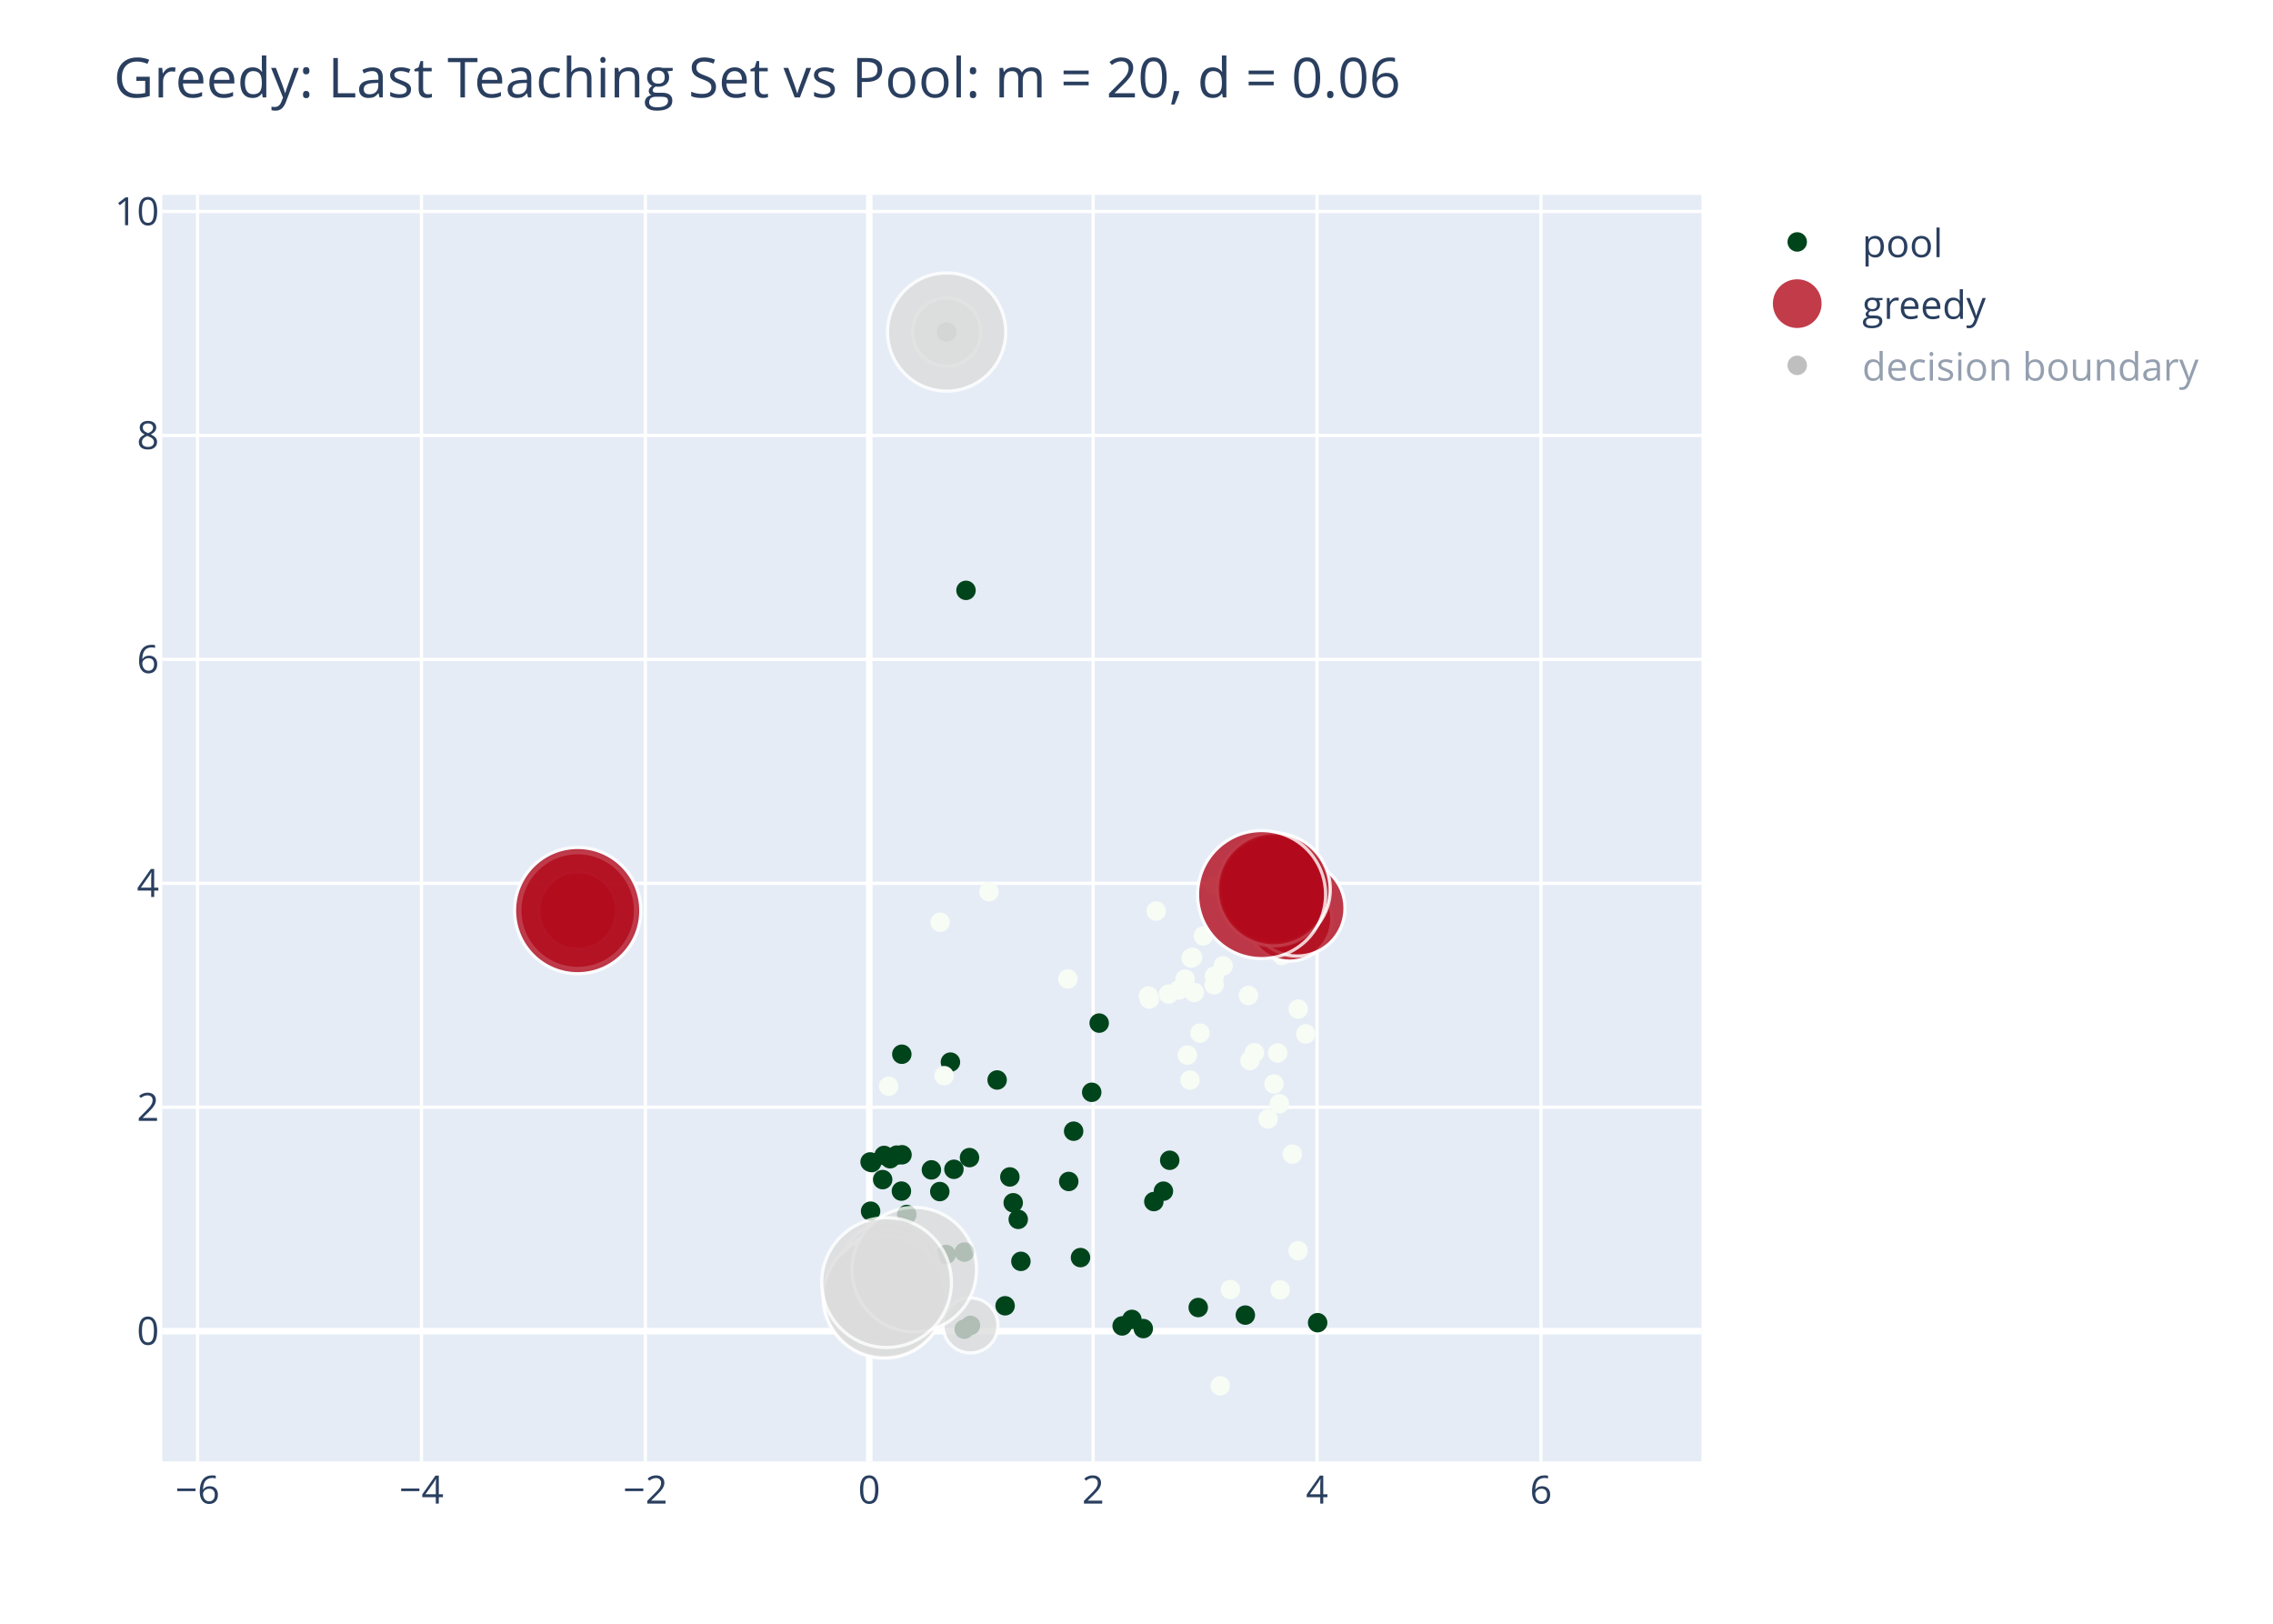
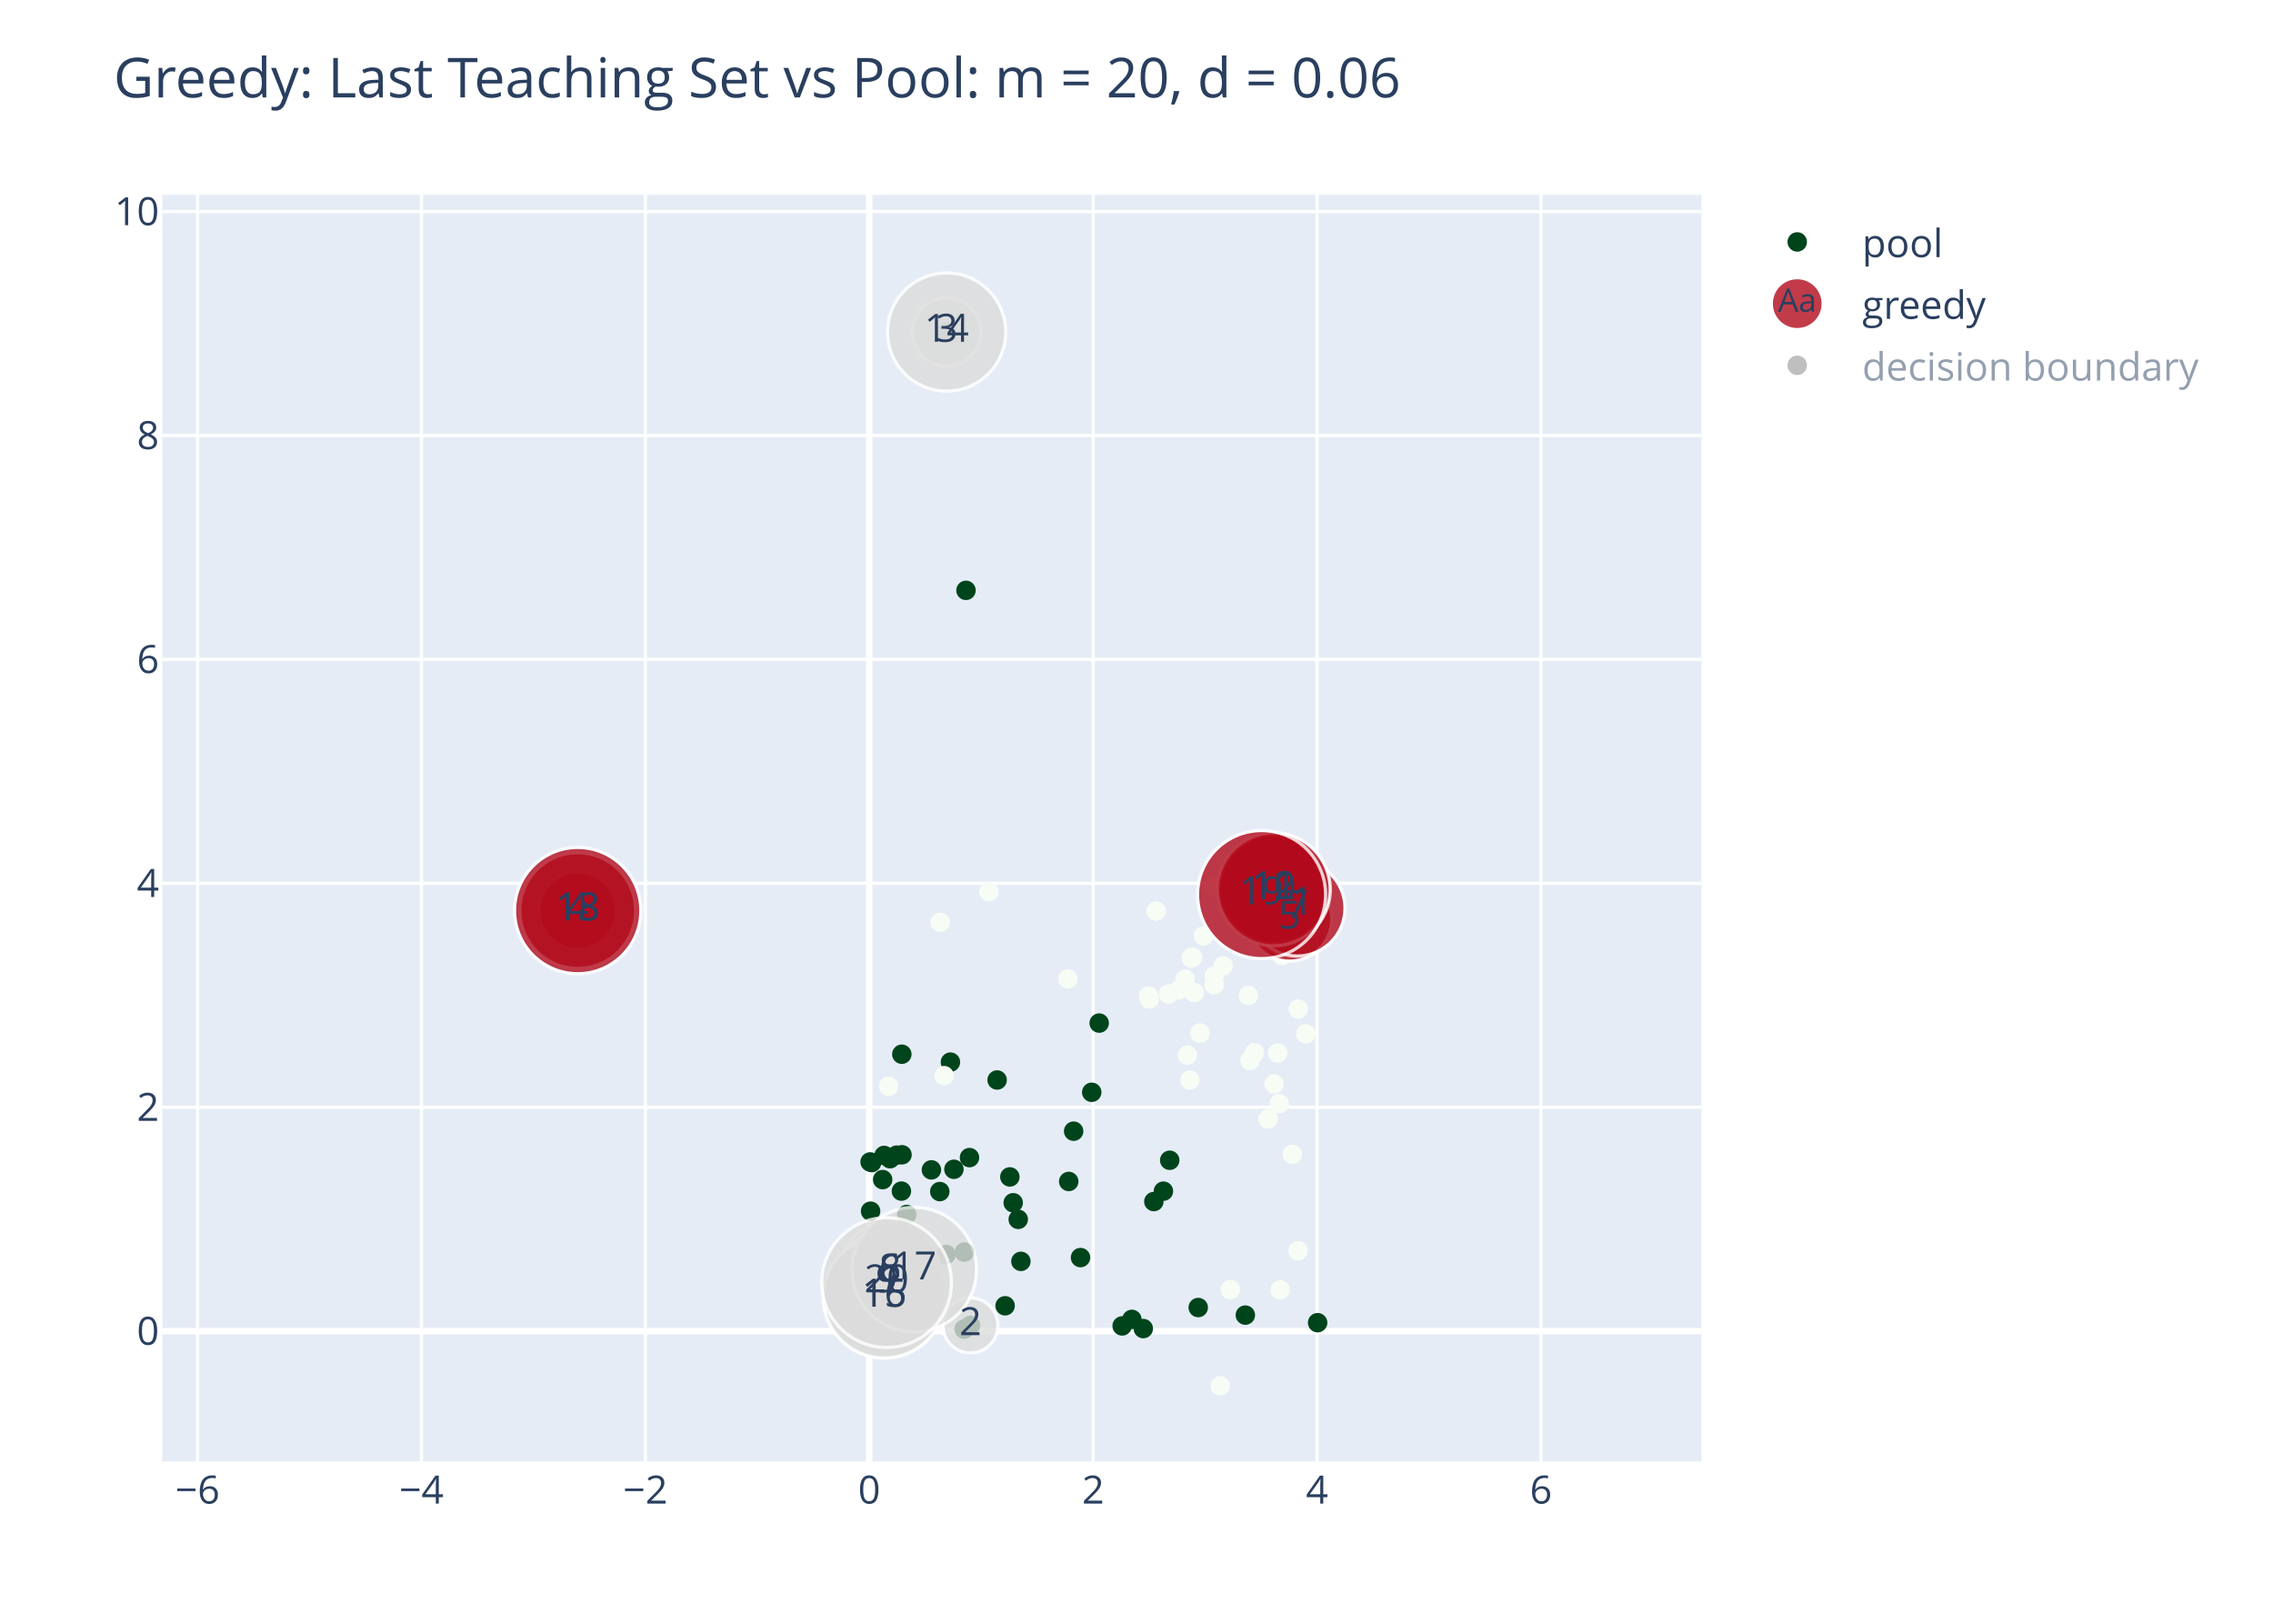
<svg xmlns="http://www.w3.org/2000/svg" class="main-svg" width="700" height="500" style="" viewBox="0 0 700 500">
  <rect x="0" y="0" width="700" height="500" style="fill: rgb(255, 255, 255); fill-opacity: 1;" />
-   <defs id="defs-2fe1f2">
+   <defs id="defs-34f302">
    <g class="clips">
-       <clipPath id="clip2fe1f2xyplot" class="plotclip">
+       <clipPath id="clip34f302xyplot" class="plotclip">
        <rect width="474" height="390" />
      </clipPath>
-       <clipPath class="axesclip" id="clip2fe1f2x">
+       <clipPath class="axesclip" id="clip34f302x">
        <rect x="50" y="0" width="474" height="500" />
      </clipPath>
-       <clipPath class="axesclip" id="clip2fe1f2y">
+       <clipPath class="axesclip" id="clip34f302y">
        <rect x="0" y="60" width="700" height="390" />
      </clipPath>
-       <clipPath class="axesclip" id="clip2fe1f2xy">
+       <clipPath class="axesclip" id="clip34f302xy">
        <rect x="50" y="60" width="474" height="390" />
      </clipPath>
    </g>
    <g class="gradients" />
  </defs>
  <g class="bglayer">
    <rect class="bg" x="50" y="60" width="474" height="390" style="fill: rgb(229, 236, 246); fill-opacity: 1; stroke-width: 0;" />
  </g>
  <g class="layer-below">
    <g class="imagelayer" />
    <g class="shapelayer" />
  </g>
  <g class="cartesianlayer">
    <g class="subplot xy">
      <g class="layer-subplot">
        <g class="shapelayer" />
        <g class="imagelayer" />
      </g>
      <g class="gridlayer">
        <g class="x">
          <path class="xgrid crisp" transform="translate(60.83,0)" d="M0,60v390" style="stroke: rgb(255, 255, 255); stroke-opacity: 1; stroke-width: 1px;" />
          <path class="xgrid crisp" transform="translate(129.79,0)" d="M0,60v390" style="stroke: rgb(255, 255, 255); stroke-opacity: 1; stroke-width: 1px;" />
          <path class="xgrid crisp" transform="translate(198.74,0)" d="M0,60v390" style="stroke: rgb(255, 255, 255); stroke-opacity: 1; stroke-width: 1px;" />
          <path class="xgrid crisp" transform="translate(336.65,0)" d="M0,60v390" style="stroke: rgb(255, 255, 255); stroke-opacity: 1; stroke-width: 1px;" />
          <path class="xgrid crisp" transform="translate(405.6,0)" d="M0,60v390" style="stroke: rgb(255, 255, 255); stroke-opacity: 1; stroke-width: 1px;" />
          <path class="xgrid crisp" transform="translate(474.55,0)" d="M0,60v390" style="stroke: rgb(255, 255, 255); stroke-opacity: 1; stroke-width: 1px;" />
        </g>
        <g class="y">
          <path class="ygrid crisp" transform="translate(0,340.95)" d="M50,0h474" style="stroke: rgb(255, 255, 255); stroke-opacity: 1; stroke-width: 1px;" />
          <path class="ygrid crisp" transform="translate(0,272)" d="M50,0h474" style="stroke: rgb(255, 255, 255); stroke-opacity: 1; stroke-width: 1px;" />
          <path class="ygrid crisp" transform="translate(0,203.04)" d="M50,0h474" style="stroke: rgb(255, 255, 255); stroke-opacity: 1; stroke-width: 1px;" />
          <path class="ygrid crisp" transform="translate(0,134.09)" d="M50,0h474" style="stroke: rgb(255, 255, 255); stroke-opacity: 1; stroke-width: 1px;" />
          <path class="ygrid crisp" transform="translate(0,65.14)" d="M50,0h474" style="stroke: rgb(255, 255, 255); stroke-opacity: 1; stroke-width: 1px;" />
        </g>
      </g>
      <g class="zerolinelayer">
        <path class="xzl zl crisp" transform="translate(267.69,0)" d="M0,60v390" style="stroke: rgb(255, 255, 255); stroke-opacity: 1; stroke-width: 2px;" />
        <path class="yzl zl crisp" transform="translate(0,409.9)" d="M50,0h474" style="stroke: rgb(255, 255, 255); stroke-opacity: 1; stroke-width: 2px;" />
      </g>
      <path class="xlines-below" />
      <path class="ylines-below" />
      <g class="overlines-below" />
      <g class="xaxislayer-below" />
      <g class="yaxislayer-below" />
      <g class="overaxes-below" />
-       <g class="plot" transform="translate(50,60)" clip-path="url('#clip2fe1f2xyplot')">
+       <g class="plot" transform="translate(50,60)" clip-path="url('#clip34f302xyplot')">
        <g class="scatterlayer mlayer">
-           <g class="trace scatter trace9f73ba" style="stroke-miterlimit: 2; opacity: 1;">
+           <g class="trace scatter tracea88ebc" style="stroke-miterlimit: 2; opacity: 1;">
            <g class="fills" />
            <g class="errorbars" />
            <g class="lines" />
            <g class="points">
              <path class="point" transform="translate(288.51,255.04)" d="M3,0A3,3 0 1,1 0,-3A3,3 0 0,1 3,0Z" style="opacity: 1; stroke-width: 0px; fill: rgb(0, 68, 27); fill-opacity: 1;" />
              <path class="point" transform="translate(217.96,322.05)" d="M3,0A3,3 0 1,1 0,-3A3,3 0 0,1 3,0Z" style="opacity: 1; stroke-width: 0px; fill: rgb(0, 68, 27); fill-opacity: 1;" />
              <path class="point" transform="translate(227.73,264.63)" d="M3,0A3,3 0 1,1 0,-3A3,3 0 0,1 3,0Z" style="opacity: 1; stroke-width: 0px; fill: rgb(0, 68, 27); fill-opacity: 1;" />
              <path class="point" transform="translate(305.34,310)" d="M3,0A3,3 0 1,1 0,-3A3,3 0 0,1 3,0Z" style="opacity: 1; stroke-width: 0px; fill: rgb(0, 68, 27); fill-opacity: 1;" />
              <path class="point" transform="translate(261,302.41)" d="M3,0A3,3 0 1,1 0,-3A3,3 0 0,1 3,0Z" style="opacity: 1; stroke-width: 0px; fill: rgb(0, 68, 27); fill-opacity: 1;" />
              <path class="point" transform="translate(243.77,300.06)" d="M3,0A3,3 0 1,1 0,-3A3,3 0 0,1 3,0Z" style="opacity: 1; stroke-width: 0px; fill: rgb(0, 68, 27); fill-opacity: 1;" />
              <path class="point" transform="translate(236.84,300.24)" d="M3,0A3,3 0 1,1 0,-3A3,3 0 0,1 3,0Z" style="opacity: 1; stroke-width: 0px; fill: rgb(0, 68, 27); fill-opacity: 1;" />
              <path class="point" transform="translate(224.08,331.63)" d="M3,0A3,3 0 1,1 0,-3A3,3 0 0,1 3,0Z" style="opacity: 1; stroke-width: 0px; fill: rgb(0, 68, 27); fill-opacity: 1;" />
              <path class="point" transform="translate(298.58,346.28)" d="M3,0A3,3 0 1,1 0,-3A3,3 0 0,1 3,0Z" style="opacity: 1; stroke-width: 0px; fill: rgb(0, 68, 27); fill-opacity: 1;" />
              <path class="point" transform="translate(319.01,342.63)" d="M3,0A3,3 0 1,1 0,-3A3,3 0 0,1 3,0Z" style="opacity: 1; stroke-width: 0px; fill: rgb(0, 68, 27); fill-opacity: 1;" />
              <path class="point" transform="translate(222.27,295.79)" d="M3,0A3,3 0 1,1 0,-3A3,3 0 0,1 3,0Z" style="opacity: 1; stroke-width: 0px; fill: rgb(0, 68, 27); fill-opacity: 1;" />
              <path class="point" transform="translate(223.03,334.95)" d="M3,0A3,3 0 1,1 0,-3A3,3 0 0,1 3,0Z" style="opacity: 1; stroke-width: 0px; fill: rgb(0, 68, 27); fill-opacity: 1;" />
              <path class="point" transform="translate(308.29,306.8)" d="M3,0A3,3 0 1,1 0,-3A3,3 0 0,1 3,0Z" style="opacity: 1; stroke-width: 0px; fill: rgb(0, 68, 27); fill-opacity: 1;" />
              <path class="point" transform="translate(224.12,296.81)" d="M3,0A3,3 0 1,1 0,-3A3,3 0 0,1 3,0Z" style="opacity: 1; stroke-width: 0px; fill: rgb(0, 68, 27); fill-opacity: 1;" />
              <path class="point" transform="translate(280.64,288.33)" d="M3,0A3,3 0 1,1 0,-3A3,3 0 0,1 3,0Z" style="opacity: 1; stroke-width: 0px; fill: rgb(0, 68, 27); fill-opacity: 1;" />
              <path class="point" transform="translate(257.08,272.56)" d="M3,0A3,3 0 1,1 0,-3A3,3 0 0,1 3,0Z" style="opacity: 1; stroke-width: 0px; fill: rgb(0, 68, 27); fill-opacity: 1;" />
              <path class="point" transform="translate(310.23,297.28)" d="M3,0A3,3 0 1,1 0,-3A3,3 0 0,1 3,0Z" style="opacity: 1; stroke-width: 0px; fill: rgb(0, 68, 27); fill-opacity: 1;" />
              <path class="point" transform="translate(221.83,303.24)" d="M3,0A3,3 0 1,1 0,-3A3,3 0 0,1 3,0Z" style="opacity: 1; stroke-width: 0px; fill: rgb(0, 68, 27); fill-opacity: 1;" />
              <path class="point" transform="translate(242.7,267.06)" d="M3,0A3,3 0 1,1 0,-3A3,3 0 0,1 3,0Z" style="opacity: 1; stroke-width: 0px; fill: rgb(0, 68, 27); fill-opacity: 1;" />
              <path class="point" transform="translate(227.6,306.78)" d="M3,0A3,3 0 1,1 0,-3A3,3 0 0,1 3,0Z" style="opacity: 1; stroke-width: 0px; fill: rgb(0, 68, 27); fill-opacity: 1;" />
              <path class="point" transform="translate(248.87,348.14)" d="M3,0A3,3 0 1,1 0,-3A3,3 0 0,1 3,0Z" style="opacity: 1; stroke-width: 0px; fill: rgb(0, 68, 27); fill-opacity: 1;" />
              <path class="point" transform="translate(229.25,313.99)" d="M3,0A3,3 0 1,1 0,-3A3,3 0 0,1 3,0Z" style="opacity: 1; stroke-width: 0px; fill: rgb(0, 68, 27); fill-opacity: 1;" />
              <path class="point" transform="translate(355.78,347.3)" d="M3,0A3,3 0 1,1 0,-3A3,3 0 0,1 3,0Z" style="opacity: 1; stroke-width: 0px; fill: rgb(0, 68, 27); fill-opacity: 1;" />
              <path class="point" transform="translate(333.52,344.96)" d="M3,0A3,3 0 1,1 0,-3A3,3 0 0,1 3,0Z" style="opacity: 1; stroke-width: 0px; fill: rgb(0, 68, 27); fill-opacity: 1;" />
              <path class="point" transform="translate(262.03,310.37)" d="M3,0A3,3 0 1,1 0,-3A3,3 0 0,1 3,0Z" style="opacity: 1; stroke-width: 0px; fill: rgb(0, 68, 27); fill-opacity: 1;" />
              <path class="point" transform="translate(247.49,121.79)" d="M3,0A3,3 0 1,1 0,-3A3,3 0 0,1 3,0Z" style="opacity: 1; stroke-width: 0px; fill: rgb(0, 68, 27); fill-opacity: 1;" />
              <path class="point" transform="translate(246.95,349.29)" d="M3,0A3,3 0 1,1 0,-3A3,3 0 0,1 3,0Z" style="opacity: 1; stroke-width: 0px; fill: rgb(0, 68, 27); fill-opacity: 1;" />
              <path class="point" transform="translate(279.13,303.81)" d="M3,0A3,3 0 1,1 0,-3A3,3 0 0,1 3,0Z" style="opacity: 1; stroke-width: 0px; fill: rgb(0, 68, 27); fill-opacity: 1;" />
              <path class="point" transform="translate(295.58,348.29)" d="M3,0A3,3 0 1,1 0,-3A3,3 0 0,1 3,0Z" style="opacity: 1; stroke-width: 0px; fill: rgb(0, 68, 27); fill-opacity: 1;" />
              <path class="point" transform="translate(227.79,295.59)" d="M3,0A3,3 0 1,1 0,-3A3,3 0 0,1 3,0Z" style="opacity: 1; stroke-width: 0px; fill: rgb(0, 68, 27); fill-opacity: 1;" />
              <path class="point" transform="translate(220.01,348.95)" d="M3,0A3,3 0 1,1 0,-3A3,3 0 0,1 3,0Z" style="opacity: 1; stroke-width: 0px; fill: rgb(0, 68, 27); fill-opacity: 1;" />
              <path class="point" transform="translate(241.53,42.24)" d="M3,0A3,3 0 1,1 0,-3A3,3 0 0,1 3,0Z" style="opacity: 1; stroke-width: 0px; fill: rgb(0, 68, 27); fill-opacity: 1;" />
              <path class="point" transform="translate(286.21,276.35)" d="M3,0A3,3 0 1,1 0,-3A3,3 0 0,1 3,0Z" style="opacity: 1; stroke-width: 0px; fill: rgb(0, 68, 27); fill-opacity: 1;" />
              <path class="point" transform="translate(231.92,325.85)" d="M3,0A3,3 0 1,1 0,-3A3,3 0 0,1 3,0Z" style="opacity: 1; stroke-width: 0px; fill: rgb(0, 68, 27); fill-opacity: 1;" />
              <path class="point" transform="translate(263.58,315.48)" d="M3,0A3,3 0 1,1 0,-3A3,3 0 0,1 3,0Z" style="opacity: 1; stroke-width: 0px; fill: rgb(0, 68, 27); fill-opacity: 1;" />
              <path class="point" transform="translate(302.09,349.11)" d="M3,0A3,3 0 1,1 0,-3A3,3 0 0,1 3,0Z" style="opacity: 1; stroke-width: 0px; fill: rgb(0, 68, 27); fill-opacity: 1;" />
              <path class="point" transform="translate(246.99,325.55)" d="M3,0A3,3 0 1,1 0,-3A3,3 0 0,1 3,0Z" style="opacity: 1; stroke-width: 0px; fill: rgb(0, 68, 27); fill-opacity: 1;" />
              <path class="point" transform="translate(248.57,296.46)" d="M3,0A3,3 0 1,1 0,-3A3,3 0 0,1 3,0Z" style="opacity: 1; stroke-width: 0px; fill: rgb(0, 68, 27); fill-opacity: 1;" />
              <path class="point" transform="translate(241.35,326.3)" d="M3,0A3,3 0 1,1 0,-3A3,3 0 0,1 3,0Z" style="opacity: 1; stroke-width: 0px; fill: rgb(0, 68, 27); fill-opacity: 1;" />
              <path class="point" transform="translate(218.11,312.96)" d="M3,0A3,3 0 1,1 0,-3A3,3 0 0,1 3,0Z" style="opacity: 1; stroke-width: 0px; fill: rgb(0, 68, 27); fill-opacity: 1;" />
              <path class="point" transform="translate(282.76,327.25)" d="M3,0A3,3 0 1,1 0,-3A3,3 0 0,1 3,0Z" style="opacity: 1; stroke-width: 0px; fill: rgb(0, 68, 27); fill-opacity: 1;" />
              <path class="point" transform="translate(222.33,339.37)" d="M3,0A3,3 0 1,1 0,-3A3,3 0 0,1 3,0Z" style="opacity: 1; stroke-width: 0px; fill: rgb(0, 68, 27); fill-opacity: 1;" />
              <path class="point" transform="translate(259.54,342.09)" d="M3,0A3,3 0 1,1 0,-3A3,3 0 0,1 3,0Z" style="opacity: 1; stroke-width: 0px; fill: rgb(0, 68, 27); fill-opacity: 1;" />
              <path class="point" transform="translate(239.42,306.92)" d="M3,0A3,3 0 1,1 0,-3A3,3 0 0,1 3,0Z" style="opacity: 1; stroke-width: 0px; fill: rgb(0, 68, 27); fill-opacity: 1;" />
              <path class="point" transform="translate(264.4,328.41)" d="M3,0A3,3 0 1,1 0,-3A3,3 0 0,1 3,0Z" style="opacity: 1; stroke-width: 0px; fill: rgb(0, 68, 27); fill-opacity: 1;" />
              <path class="point" transform="translate(218.44,297.99)" d="M3,0A3,3 0 1,1 0,-3A3,3 0 0,1 3,0Z" style="opacity: 1; stroke-width: 0px; fill: rgb(0, 68, 27); fill-opacity: 1;" />
              <path class="point" transform="translate(231.57,330.96)" d="M3,0A3,3 0 1,1 0,-3A3,3 0 0,1 3,0Z" style="opacity: 1; stroke-width: 0px; fill: rgb(0, 68, 27); fill-opacity: 1;" />
              <path class="point" transform="translate(226.15,295.7)" d="M3,0A3,3 0 1,1 0,-3A3,3 0 0,1 3,0Z" style="opacity: 1; stroke-width: 0px; fill: rgb(0, 68, 27); fill-opacity: 1;" />
              <path class="point" transform="translate(217.96,297.8)" d="M3,0A3,3 0 1,1 0,-3A3,3 0 0,1 3,0Z" style="opacity: 1; stroke-width: 0px; fill: rgb(0, 68, 27); fill-opacity: 1;" />
              <path class="point" transform="translate(231.99,325.78)" d="M3,0A3,3 0 1,1 0,-3A3,3 0 0,1 3,0Z" style="opacity: 1; stroke-width: 0px; fill: rgb(0, 68, 27); fill-opacity: 1;" />
              <path class="point" transform="translate(240.75,271.24)" d="M3,0A3,3 0 1,1 0,-3A3,3 0 0,1 3,0Z" style="opacity: 1; stroke-width: 0px; fill: rgb(247, 252, 245); fill-opacity: 1;" />
              <path class="point" transform="translate(338.52,215.47)" d="M3,0A3,3 0 1,1 0,-3A3,3 0 0,1 3,0Z" style="opacity: 1; stroke-width: 0px; fill: rgb(247, 252, 245); fill-opacity: 1;" />
              <path class="point" transform="translate(349.75,325.13)" d="M3,0A3,3 0 1,1 0,-3A3,3 0 0,1 3,0Z" style="opacity: 1; stroke-width: 0px; fill: rgb(247, 252, 245); fill-opacity: 1;" />
              <path class="point" transform="translate(334.45,246.54)" d="M3,0A3,3 0 1,1 0,-3A3,3 0 0,1 3,0Z" style="opacity: 1; stroke-width: 0px; fill: rgb(247, 252, 245); fill-opacity: 1;" />
              <path class="point" transform="translate(317.25,234.78)" d="M3,0A3,3 0 1,1 0,-3A3,3 0 0,1 3,0Z" style="opacity: 1; stroke-width: 0px; fill: rgb(247, 252, 245); fill-opacity: 1;" />
              <path class="point" transform="translate(328.91,337.1)" d="M3,0A3,3 0 1,1 0,-3A3,3 0 0,1 3,0Z" style="opacity: 1; stroke-width: 0px; fill: rgb(247, 252, 245); fill-opacity: 1;" />
              <path class="point" transform="translate(303.98,247.65)" d="M3,0A3,3 0 1,1 0,-3A3,3 0 0,1 3,0Z" style="opacity: 1; stroke-width: 0px; fill: rgb(247, 252, 245); fill-opacity: 1;" />
              <path class="point" transform="translate(320.6,228.2)" d="M3,0A3,3 0 1,1 0,-3A3,3 0 0,1 3,0Z" style="opacity: 1; stroke-width: 0px; fill: rgb(247, 252, 245); fill-opacity: 1;" />
              <path class="point" transform="translate(344.28,212.25)" d="M3,0A3,3 0 1,1 0,-3A3,3 0 0,1 3,0Z" style="opacity: 1; stroke-width: 0px; fill: rgb(247, 252, 245); fill-opacity: 1;" />
              <path class="point" transform="translate(349.49,219.67)" d="M3,0A3,3 0 1,1 0,-3A3,3 0 0,1 3,0Z" style="opacity: 1; stroke-width: 0px; fill: rgb(247, 252, 245); fill-opacity: 1;" />
              <path class="point" transform="translate(127.91,220.4)" d="M3,0A3,3 0 1,1 0,-3A3,3 0 0,1 3,0Z" style="opacity: 1; stroke-width: 0px; fill: rgb(247, 252, 245); fill-opacity: 1;" />
              <path class="point" transform="translate(344.4,230.53)" d="M3,0A3,3 0 1,1 0,-3A3,3 0 0,1 3,0Z" style="opacity: 1; stroke-width: 0px; fill: rgb(247, 252, 245); fill-opacity: 1;" />
              <path class="point" transform="translate(334.94,266.56)" d="M3,0A3,3 0 1,1 0,-3A3,3 0 0,1 3,0Z" style="opacity: 1; stroke-width: 0px; fill: rgb(247, 252, 245); fill-opacity: 1;" />
              <path class="point" transform="translate(351.02,218.67)" d="M3,0A3,3 0 1,1 0,-3A3,3 0 0,1 3,0Z" style="opacity: 1; stroke-width: 0px; fill: rgb(247, 252, 245); fill-opacity: 1;" />
              <path class="point" transform="translate(323.91,243.24)" d="M3,0A3,3 0 1,1 0,-3A3,3 0 0,1 3,0Z" style="opacity: 1; stroke-width: 0px; fill: rgb(247, 252, 245); fill-opacity: 1;" />
              <path class="point" transform="translate(342.27,213.86)" d="M3,0A3,3 0 1,1 0,-3A3,3 0 0,1 3,0Z" style="opacity: 1; stroke-width: 0px; fill: rgb(247, 252, 245); fill-opacity: 1;" />
              <path class="point" transform="translate(316.84,235)" d="M3,0A3,3 0 1,1 0,-3A3,3 0 0,1 3,0Z" style="opacity: 1; stroke-width: 0px; fill: rgb(247, 252, 245); fill-opacity: 1;" />
              <path class="point" transform="translate(328.82,213.36)" d="M3,0A3,3 0 1,1 0,-3A3,3 0 0,1 3,0Z" style="opacity: 1; stroke-width: 0px; fill: rgb(247, 252, 245); fill-opacity: 1;" />
              <path class="point" transform="translate(347.99,295.39)" d="M3,0A3,3 0 1,1 0,-3A3,3 0 0,1 3,0Z" style="opacity: 1; stroke-width: 0px; fill: rgb(247, 252, 245); fill-opacity: 1;" />
              <path class="point" transform="translate(323.88,212.83)" d="M3,0A3,3 0 1,1 0,-3A3,3 0 0,1 3,0Z" style="opacity: 1; stroke-width: 0px; fill: rgb(247, 252, 245); fill-opacity: 1;" />
              <path class="point" transform="translate(347.09,222.93)" d="M3,0A3,3 0 1,1 0,-3A3,3 0 0,1 3,0Z" style="opacity: 1; stroke-width: 0px; fill: rgb(247, 252, 245); fill-opacity: 1;" />
              <path class="point" transform="translate(254.55,214.59)" d="M3,0A3,3 0 1,1 0,-3A3,3 0 0,1 3,0Z" style="opacity: 1; stroke-width: 0px; fill: rgb(247, 252, 245); fill-opacity: 1;" />
              <path class="point" transform="translate(319.55,258.11)" d="M3,0A3,3 0 1,1 0,-3A3,3 0 0,1 3,0Z" style="opacity: 1; stroke-width: 0px; fill: rgb(247, 252, 245); fill-opacity: 1;" />
              <path class="point" transform="translate(313.06,244.83)" d="M3,0A3,3 0 1,1 0,-3A3,3 0 0,1 3,0Z" style="opacity: 1; stroke-width: 0px; fill: rgb(247, 252, 245); fill-opacity: 1;" />
              <path class="point" transform="translate(315.66,264.89)" d="M3,0A3,3 0 1,1 0,-3A3,3 0 0,1 3,0Z" style="opacity: 1; stroke-width: 0px; fill: rgb(247, 252, 245); fill-opacity: 1;" />
              <path class="point" transform="translate(343.48,264.25)" d="M3,0A3,3 0 1,1 0,-3A3,3 0 0,1 3,0Z" style="opacity: 1; stroke-width: 0px; fill: rgb(247, 252, 245); fill-opacity: 1;" />
              <path class="point" transform="translate(349.8,250.74)" d="M3,0A3,3 0 1,1 0,-3A3,3 0 0,1 3,0Z" style="opacity: 1; stroke-width: 0px; fill: rgb(247, 252, 245); fill-opacity: 1;" />
              <path class="point" transform="translate(278.86,241.44)" d="M3,0A3,3 0 1,1 0,-3A3,3 0 0,1 3,0Z" style="opacity: 1; stroke-width: 0px; fill: rgb(247, 252, 245); fill-opacity: 1;" />
              <path class="point" transform="translate(325.79,366.75)" d="M3,0A3,3 0 1,1 0,-3A3,3 0 0,1 3,0Z" style="opacity: 1; stroke-width: 0px; fill: rgb(247, 252, 245); fill-opacity: 1;" />
              <path class="point" transform="translate(306.07,220.55)" d="M3,0A3,3 0 1,1 0,-3A3,3 0 0,1 3,0Z" style="opacity: 1; stroke-width: 0px; fill: rgb(247, 252, 245); fill-opacity: 1;" />
              <path class="point" transform="translate(317.8,245.62)" d="M3,0A3,3 0 1,1 0,-3A3,3 0 0,1 3,0Z" style="opacity: 1; stroke-width: 0px; fill: rgb(247, 252, 245); fill-opacity: 1;" />
              <path class="point" transform="translate(323.98,240.59)" d="M3,0A3,3 0 1,1 0,-3A3,3 0 0,1 3,0Z" style="opacity: 1; stroke-width: 0px; fill: rgb(247, 252, 245); fill-opacity: 1;" />
              <path class="point" transform="translate(314.96,241.49)" d="M3,0A3,3 0 1,1 0,-3A3,3 0 0,1 3,0Z" style="opacity: 1; stroke-width: 0px; fill: rgb(247, 252, 245); fill-opacity: 1;" />
              <path class="point" transform="translate(303.67,246.7)" d="M3,0A3,3 0 1,1 0,-3A3,3 0 0,1 3,0Z" style="opacity: 1; stroke-width: 0px; fill: rgb(247, 252, 245); fill-opacity: 1;" />
              <path class="point" transform="translate(336.31,264.16)" d="M3,0A3,3 0 1,1 0,-3A3,3 0 0,1 3,0Z" style="opacity: 1; stroke-width: 0px; fill: rgb(247, 252, 245); fill-opacity: 1;" />
              <path class="point" transform="translate(239.53,223.98)" d="M3,0A3,3 0 1,1 0,-3A3,3 0 0,1 3,0Z" style="opacity: 1; stroke-width: 0px; fill: rgb(247, 252, 245); fill-opacity: 1;" />
              <path class="point" transform="translate(316.47,272.58)" d="M3,0A3,3 0 1,1 0,-3A3,3 0 0,1 3,0Z" style="opacity: 1; stroke-width: 0px; fill: rgb(247, 252, 245); fill-opacity: 1;" />
              <path class="point" transform="translate(351.67,212.32)" d="M3,0A3,3 0 1,1 0,-3A3,3 0 0,1 3,0Z" style="opacity: 1; stroke-width: 0px; fill: rgb(247, 252, 245); fill-opacity: 1;" />
              <path class="point" transform="translate(342.35,273.79)" d="M3,0A3,3 0 1,1 0,-3A3,3 0 0,1 3,0Z" style="opacity: 1; stroke-width: 0px; fill: rgb(247, 252, 245); fill-opacity: 1;" />
              <path class="point" transform="translate(309.87,246.1)" d="M3,0A3,3 0 1,1 0,-3A3,3 0 0,1 3,0Z" style="opacity: 1; stroke-width: 0px; fill: rgb(247, 252, 245); fill-opacity: 1;" />
              <path class="point" transform="translate(352.14,258.37)" d="M3,0A3,3 0 1,1 0,-3A3,3 0 0,1 3,0Z" style="opacity: 1; stroke-width: 0px; fill: rgb(247, 252, 245); fill-opacity: 1;" />
              <path class="point" transform="translate(355.03,216.29)" d="M3,0A3,3 0 1,1 0,-3A3,3 0 0,1 3,0Z" style="opacity: 1; stroke-width: 0px; fill: rgb(247, 252, 245); fill-opacity: 1;" />
              <path class="point" transform="translate(340.52,284.55)" d="M3,0A3,3 0 1,1 0,-3A3,3 0 0,1 3,0Z" style="opacity: 1; stroke-width: 0px; fill: rgb(247, 252, 245); fill-opacity: 1;" />
              <path class="point" transform="translate(344.24,337.19)" d="M3,0A3,3 0 1,1 0,-3A3,3 0 0,1 3,0Z" style="opacity: 1; stroke-width: 0px; fill: rgb(247, 252, 245); fill-opacity: 1;" />
              <path class="point" transform="translate(344.78,234.25)" d="M3,0A3,3 0 1,1 0,-3A3,3 0 0,1 3,0Z" style="opacity: 1; stroke-width: 0px; fill: rgb(247, 252, 245); fill-opacity: 1;" />
              <path class="point" transform="translate(223.66,274.49)" d="M3,0A3,3 0 1,1 0,-3A3,3 0 0,1 3,0Z" style="opacity: 1; stroke-width: 0px; fill: rgb(247, 252, 245); fill-opacity: 1;" />
              <path class="point" transform="translate(343.99,279.87)" d="M3,0A3,3 0 1,1 0,-3A3,3 0 0,1 3,0Z" style="opacity: 1; stroke-width: 0px; fill: rgb(247, 252, 245); fill-opacity: 1;" />
              <path class="point" transform="translate(326.69,237.41)" d="M3,0A3,3 0 1,1 0,-3A3,3 0 0,1 3,0Z" style="opacity: 1; stroke-width: 0px; fill: rgb(247, 252, 245); fill-opacity: 1;" />
              <path class="point" transform="translate(344.44,215.89)" d="M3,0A3,3 0 1,1 0,-3A3,3 0 0,1 3,0Z" style="opacity: 1; stroke-width: 0px; fill: rgb(247, 252, 245); fill-opacity: 1;" />
              <path class="point" transform="translate(336.36,215.76)" d="M3,0A3,3 0 1,1 0,-3A3,3 0 0,1 3,0Z" style="opacity: 1; stroke-width: 0px; fill: rgb(247, 252, 245); fill-opacity: 1;" />
            </g>
            <g class="text" />
          </g>
-           <g class="trace scatter traceef0c97" style="stroke-miterlimit: 2; opacity: 1;">
+           <g class="trace scatter tracecfb8d8" style="stroke-miterlimit: 2; opacity: 1;">
            <g class="fills" />
            <g class="errorbars" />
            <g class="lines" />
            <g class="points">
              <path class="point" transform="translate(351.02,218.67)" d="M5,0A5,5 0 1,1 0,-5A5,5 0 0,1 5,0Z" style="opacity: 0.8; stroke-width: 1px; fill: rgb(178, 10, 28); fill-opacity: 1; stroke: rgb(255, 255, 255); stroke-opacity: 1;" />
              <path class="point" transform="translate(248.87,348.14)" d="M8.47,0A8.47,8.47 0 1,1 0,-8.47A8.47,8.47 0 0,1 8.47,0Z" style="opacity: 0.8; stroke-width: 1px; fill: rgb(220, 220, 220); fill-opacity: 1; stroke: rgb(255, 255, 255); stroke-opacity: 1;" />
              <path class="point" transform="translate(241.53,42.24)" d="M10.49,0A10.49,10.49 0 1,1 0,-10.49A10.49,10.49 0 0,1 10.49,0Z" style="opacity: 0.8; stroke-width: 1px; fill: rgb(220, 220, 220); fill-opacity: 1; stroke: rgb(255, 255, 255); stroke-opacity: 1;" />
              <path class="point" transform="translate(127.91,220.4)" d="M11.93,0A11.93,11.93 0 1,1 0,-11.93A11.93,11.93 0 0,1 11.93,0Z" style="opacity: 0.8; stroke-width: 1px; fill: rgb(178, 10, 28); fill-opacity: 1; stroke: rgb(255, 255, 255); stroke-opacity: 1;" />
              <path class="point" transform="translate(347.09,222.93)" d="M13.05,0A13.05,13.05 0 1,1 0,-13.05A13.05,13.05 0 0,1 13.05,0Z" style="opacity: 0.8; stroke-width: 1px; fill: rgb(178, 10, 28); fill-opacity: 1; stroke: rgb(255, 255, 255); stroke-opacity: 1;" />
              <path class="point" transform="translate(224.08,331.63)" d="M13.96,0A13.96,13.96 0 1,1 0,-13.96A13.96,13.96 0 0,1 13.96,0Z" style="opacity: 0.8; stroke-width: 1px; fill: rgb(220, 220, 220); fill-opacity: 1; stroke: rgb(255, 255, 255); stroke-opacity: 1;" />
              <path class="point" transform="translate(349.49,219.67)" d="M14.73,0A14.73,14.73 0 1,1 0,-14.73A14.73,14.73 0 0,1 14.73,0Z" style="opacity: 0.8; stroke-width: 1px; fill: rgb(178, 10, 28); fill-opacity: 1; stroke: rgb(255, 255, 255); stroke-opacity: 1;" />
              <path class="point" transform="translate(224.08,331.63)" d="M15.4,0A15.4,15.4 0 1,1 0,-15.4A15.4,15.4 0 0,1 15.4,0Z" style="opacity: 0.8; stroke-width: 1px; fill: rgb(220, 220, 220); fill-opacity: 1; stroke: rgb(255, 255, 255); stroke-opacity: 1;" />
              <path class="point" transform="translate(223.03,334.95)" d="M15.99,0A15.99,15.99 0 1,1 0,-15.99A15.99,15.99 0 0,1 15.99,0Z" style="opacity: 0.8; stroke-width: 1px; fill: rgb(220, 220, 220); fill-opacity: 1; stroke: rgb(255, 255, 255); stroke-opacity: 1;" />
              <path class="point" transform="translate(342.27,213.86)" d="M16.51,0A16.51,16.51 0 1,1 0,-16.51A16.51,16.51 0 0,1 16.51,0Z" style="opacity: 0.8; stroke-width: 1px; fill: rgb(178, 10, 28); fill-opacity: 1; stroke: rgb(255, 255, 255); stroke-opacity: 1;" />
              <path class="point" transform="translate(342.27,213.86)" d="M16.99,0A16.99,16.99 0 1,1 0,-16.99A16.99,16.99 0 0,1 16.99,0Z" style="opacity: 0.8; stroke-width: 1px; fill: rgb(178, 10, 28); fill-opacity: 1; stroke: rgb(255, 255, 255); stroke-opacity: 1;" />
              <path class="point" transform="translate(342.27,213.86)" d="M17.42,0A17.42,17.42 0 1,1 0,-17.42A17.42,17.42 0 0,1 17.42,0Z" style="opacity: 0.8; stroke-width: 1px; fill: rgb(178, 10, 28); fill-opacity: 1; stroke: rgb(255, 255, 255); stroke-opacity: 1;" />
              <path class="point" transform="translate(127.91,220.4)" d="M17.82,0A17.82,17.82 0 1,1 0,-17.82A17.82,17.82 0 0,1 17.82,0Z" style="opacity: 0.8; stroke-width: 1px; fill: rgb(178, 10, 28); fill-opacity: 1; stroke: rgb(255, 255, 255); stroke-opacity: 1;" />
              <path class="point" transform="translate(241.53,42.24)" d="M18.2,0A18.2,18.2 0 1,1 0,-18.2A18.2,18.2 0 0,1 18.2,0Z" style="opacity: 0.8; stroke-width: 1px; fill: rgb(220, 220, 220); fill-opacity: 1; stroke: rgb(255, 255, 255); stroke-opacity: 1;" />
              <path class="point" transform="translate(222.33,339.37)" d="M18.54,0A18.54,18.54 0 1,1 0,-18.54A18.54,18.54 0 0,1 18.54,0Z" style="opacity: 0.8; stroke-width: 1px; fill: rgb(220, 220, 220); fill-opacity: 1; stroke: rgb(255, 255, 255); stroke-opacity: 1;" />
              <path class="point" transform="translate(222.33,339.37)" d="M18.86,0A18.86,18.86 0 1,1 0,-18.86A18.86,18.86 0 0,1 18.86,0Z" style="opacity: 0.8; stroke-width: 1px; fill: rgb(220, 220, 220); fill-opacity: 1; stroke: rgb(255, 255, 255); stroke-opacity: 1;" />
              <path class="point" transform="translate(231.57,330.96)" d="M19.17,0A19.17,19.17 0 1,1 0,-19.17A19.17,19.17 0 0,1 19.17,0Z" style="opacity: 0.8; stroke-width: 1px; fill: rgb(220, 220, 220); fill-opacity: 1; stroke: rgb(255, 255, 255); stroke-opacity: 1;" />
              <path class="point" transform="translate(127.91,220.4)" d="M19.45,0A19.45,19.45 0 1,1 0,-19.45A19.45,19.45 0 0,1 19.45,0Z" style="opacity: 0.8; stroke-width: 1px; fill: rgb(178, 10, 28); fill-opacity: 1; stroke: rgb(255, 255, 255); stroke-opacity: 1;" />
              <path class="point" transform="translate(338.52,215.47)" d="M19.72,0A19.72,19.72 0 1,1 0,-19.72A19.72,19.72 0 0,1 19.72,0Z" style="opacity: 0.8; stroke-width: 1px; fill: rgb(178, 10, 28); fill-opacity: 1; stroke: rgb(255, 255, 255); stroke-opacity: 1;" />
              <path class="point" transform="translate(223.03,334.95)" d="M19.98,0A19.98,19.98 0 1,1 0,-19.98A19.98,19.98 0 0,1 19.98,0Z" style="opacity: 0.8; stroke-width: 1px; fill: rgb(220, 220, 220); fill-opacity: 1; stroke: rgb(255, 255, 255); stroke-opacity: 1;" />
            </g>
-             <g class="text" />
+             <g class="text">
+               <g class="textpoint" transform="translate(0,3)">
+                 <text x="351.02" y="218.67" text-anchor="middle" style="font-family: 'Open Sans', verdana, arial, sans-serif; font-size: 12px; fill: rgb(42, 63, 95); fill-opacity: 1; white-space: pre;">1</text>
+               </g>
+               <g class="textpoint" transform="translate(0,3)">
+                 <text x="248.87" y="348.14" text-anchor="middle" style="font-family: 'Open Sans', verdana, arial, sans-serif; font-size: 12px; fill: rgb(42, 63, 95); fill-opacity: 1; white-space: pre;">2</text>
+               </g>
+               <g class="textpoint" transform="translate(0,3)">
+                 <text x="241.53" y="42.24" text-anchor="middle" style="font-family: 'Open Sans', verdana, arial, sans-serif; font-size: 12px; fill: rgb(42, 63, 95); fill-opacity: 1; white-space: pre;">3</text>
+               </g>
+               <g class="textpoint" transform="translate(0,3)">
+                 <text x="127.91" y="220.4" text-anchor="middle" style="font-family: 'Open Sans', verdana, arial, sans-serif; font-size: 12px; fill: rgb(42, 63, 95); fill-opacity: 1; white-space: pre;">4</text>
+               </g>
+               <g class="textpoint" transform="translate(0,3)">
+                 <text x="347.09" y="222.93" text-anchor="middle" style="font-family: 'Open Sans', verdana, arial, sans-serif; font-size: 12px; fill: rgb(42, 63, 95); fill-opacity: 1; white-space: pre;">5</text>
+               </g>
+               <g class="textpoint" transform="translate(0,3)">
+                 <text x="224.08" y="331.63" text-anchor="middle" style="font-family: 'Open Sans', verdana, arial, sans-serif; font-size: 12px; fill: rgb(42, 63, 95); fill-opacity: 1; white-space: pre;">6</text>
+               </g>
+               <g class="textpoint" transform="translate(0,3)">
+                 <text x="349.49" y="219.67" text-anchor="middle" style="font-family: 'Open Sans', verdana, arial, sans-serif; font-size: 12px; fill: rgb(42, 63, 95); fill-opacity: 1; white-space: pre;">7</text>
+               </g>
+               <g class="textpoint" transform="translate(0,3)">
+                 <text x="224.08" y="331.63" text-anchor="middle" style="font-family: 'Open Sans', verdana, arial, sans-serif; font-size: 12px; fill: rgb(42, 63, 95); fill-opacity: 1; white-space: pre;">8</text>
+               </g>
+               <g class="textpoint" transform="translate(0,3)">
+                 <text x="223.03" y="334.95" text-anchor="middle" style="font-family: 'Open Sans', verdana, arial, sans-serif; font-size: 12px; fill: rgb(42, 63, 95); fill-opacity: 1; white-space: pre;">9</text>
+               </g>
+               <g class="textpoint" transform="translate(0,3)">
+                 <text x="342.27" y="213.86" text-anchor="middle" style="font-family: 'Open Sans', verdana, arial, sans-serif; font-size: 12px; fill: rgb(42, 63, 95); fill-opacity: 1; white-space: pre;">10</text>
+               </g>
+               <g class="textpoint" transform="translate(0,3)">
+                 <text x="342.27" y="213.86" text-anchor="middle" style="font-family: 'Open Sans', verdana, arial, sans-serif; font-size: 12px; fill: rgb(42, 63, 95); fill-opacity: 1; white-space: pre;">11</text>
+               </g>
+               <g class="textpoint" transform="translate(0,3)">
+                 <text x="342.27" y="213.86" text-anchor="middle" style="font-family: 'Open Sans', verdana, arial, sans-serif; font-size: 12px; fill: rgb(42, 63, 95); fill-opacity: 1; white-space: pre;">12</text>
+               </g>
+               <g class="textpoint" transform="translate(0,3)">
+                 <text x="127.91" y="220.4" text-anchor="middle" style="font-family: 'Open Sans', verdana, arial, sans-serif; font-size: 12px; fill: rgb(42, 63, 95); fill-opacity: 1; white-space: pre;">13</text>
+               </g>
+               <g class="textpoint" transform="translate(0,3)">
+                 <text x="241.53" y="42.24" text-anchor="middle" style="font-family: 'Open Sans', verdana, arial, sans-serif; font-size: 12px; fill: rgb(42, 63, 95); fill-opacity: 1; white-space: pre;">14</text>
+               </g>
+               <g class="textpoint" transform="translate(0,3)">
+                 <text x="222.33" y="339.37" text-anchor="middle" style="font-family: 'Open Sans', verdana, arial, sans-serif; font-size: 12px; fill: rgb(42, 63, 95); fill-opacity: 1; white-space: pre;">15</text>
+               </g>
+               <g class="textpoint" transform="translate(0,3)">
+                 <text x="222.33" y="339.37" text-anchor="middle" style="font-family: 'Open Sans', verdana, arial, sans-serif; font-size: 12px; fill: rgb(42, 63, 95); fill-opacity: 1; white-space: pre;">16</text>
+               </g>
+               <g class="textpoint" transform="translate(0,3)">
+                 <text x="231.57" y="330.96" text-anchor="middle" style="font-family: 'Open Sans', verdana, arial, sans-serif; font-size: 12px; fill: rgb(42, 63, 95); fill-opacity: 1; white-space: pre;">17</text>
+               </g>
+               <g class="textpoint" transform="translate(0,3)">
+                 <text x="127.91" y="220.4" text-anchor="middle" style="font-family: 'Open Sans', verdana, arial, sans-serif; font-size: 12px; fill: rgb(42, 63, 95); fill-opacity: 1; white-space: pre;">18</text>
+               </g>
+               <g class="textpoint" transform="translate(0,3)">
+                 <text x="338.52" y="215.47" text-anchor="middle" style="font-family: 'Open Sans', verdana, arial, sans-serif; font-size: 12px; fill: rgb(42, 63, 95); fill-opacity: 1; white-space: pre;">19</text>
+               </g>
+               <g class="textpoint" transform="translate(0,3)">
+                 <text x="223.03" y="334.95" text-anchor="middle" style="font-family: 'Open Sans', verdana, arial, sans-serif; font-size: 12px; fill: rgb(42, 63, 95); fill-opacity: 1; white-space: pre;">20</text>
+               </g>
+             </g>
          </g>
        </g>
      </g>
      <g class="overplot" />
      <path class="xlines-above crisp" d="M0,0" style="fill: none;" />
      <path class="ylines-above crisp" d="M0,0" style="fill: none;" />
      <g class="overlines-above" />
      <g class="xaxislayer-above">
        <g class="xtick">
          <text text-anchor="middle" x="0" y="463" transform="translate(60.83,0)" style="font-family: 'Open Sans', verdana, arial, sans-serif; font-size: 12px; fill: rgb(42, 63, 95); fill-opacity: 1; white-space: pre;">−6</text>
        </g>
        <g class="xtick">
          <text text-anchor="middle" x="0" y="463" transform="translate(129.79,0)" style="font-family: 'Open Sans', verdana, arial, sans-serif; font-size: 12px; fill: rgb(42, 63, 95); fill-opacity: 1; white-space: pre;">−4</text>
        </g>
        <g class="xtick">
          <text text-anchor="middle" x="0" y="463" transform="translate(198.74,0)" style="font-family: 'Open Sans', verdana, arial, sans-serif; font-size: 12px; fill: rgb(42, 63, 95); fill-opacity: 1; white-space: pre;">−2</text>
        </g>
        <g class="xtick">
          <text text-anchor="middle" x="0" y="463" transform="translate(267.69,0)" style="font-family: 'Open Sans', verdana, arial, sans-serif; font-size: 12px; fill: rgb(42, 63, 95); fill-opacity: 1; white-space: pre;">0</text>
        </g>
        <g class="xtick">
          <text text-anchor="middle" x="0" y="463" transform="translate(336.65,0)" style="font-family: 'Open Sans', verdana, arial, sans-serif; font-size: 12px; fill: rgb(42, 63, 95); fill-opacity: 1; white-space: pre;">2</text>
        </g>
        <g class="xtick">
          <text text-anchor="middle" x="0" y="463" transform="translate(405.6,0)" style="font-family: 'Open Sans', verdana, arial, sans-serif; font-size: 12px; fill: rgb(42, 63, 95); fill-opacity: 1; white-space: pre;">4</text>
        </g>
        <g class="xtick">
          <text text-anchor="middle" x="0" y="463" transform="translate(474.55,0)" style="font-family: 'Open Sans', verdana, arial, sans-serif; font-size: 12px; fill: rgb(42, 63, 95); fill-opacity: 1; white-space: pre;">6</text>
        </g>
      </g>
      <g class="yaxislayer-above">
        <g class="ytick">
          <text text-anchor="end" x="49" y="4.2" transform="translate(0,409.9)" style="font-family: 'Open Sans', verdana, arial, sans-serif; font-size: 12px; fill: rgb(42, 63, 95); fill-opacity: 1; white-space: pre;">0</text>
        </g>
        <g class="ytick">
          <text text-anchor="end" x="49" y="4.2" transform="translate(0,340.95)" style="font-family: 'Open Sans', verdana, arial, sans-serif; font-size: 12px; fill: rgb(42, 63, 95); fill-opacity: 1; white-space: pre;">2</text>
        </g>
        <g class="ytick">
          <text text-anchor="end" x="49" y="4.2" transform="translate(0,272)" style="font-family: 'Open Sans', verdana, arial, sans-serif; font-size: 12px; fill: rgb(42, 63, 95); fill-opacity: 1; white-space: pre;">4</text>
        </g>
        <g class="ytick">
          <text text-anchor="end" x="49" y="4.2" transform="translate(0,203.04)" style="font-family: 'Open Sans', verdana, arial, sans-serif; font-size: 12px; fill: rgb(42, 63, 95); fill-opacity: 1; white-space: pre;">6</text>
        </g>
        <g class="ytick">
          <text text-anchor="end" x="49" y="4.2" transform="translate(0,134.09)" style="font-family: 'Open Sans', verdana, arial, sans-serif; font-size: 12px; fill: rgb(42, 63, 95); fill-opacity: 1; white-space: pre;">8</text>
        </g>
        <g class="ytick">
          <text text-anchor="end" x="49" y="4.2" transform="translate(0,65.14)" style="font-family: 'Open Sans', verdana, arial, sans-serif; font-size: 12px; fill: rgb(42, 63, 95); fill-opacity: 1; white-space: pre;">10</text>
        </g>
      </g>
      <g class="overaxes-above" />
    </g>
  </g>
  <g class="polarlayer" />
  <g class="ternarylayer" />
  <g class="geolayer" />
  <g class="funnelarealayer" />
  <g class="pielayer" />
  <g class="treemaplayer" />
  <g class="sunburstlayer" />
  <g class="glimages" />
-   <defs id="topdefs-2fe1f2">
+   <defs id="topdefs-34f302">
    <g class="clips" />
-     <clipPath id="legend2fe1f2">
+     <clipPath id="legend34f302">
      <rect width="155" height="67" x="0" y="0" />
    </clipPath>
  </defs>
  <g class="layer-above">
    <g class="imagelayer" />
    <g class="shapelayer" />
  </g>
  <g class="infolayer">
    <g class="legend" pointer-events="all" transform="translate(533.48,60)">
      <rect class="bg" shape-rendering="crispEdges" width="155" height="67" x="0" y="0" style="stroke: rgb(68, 68, 68); stroke-opacity: 1; fill: rgb(255, 255, 255); fill-opacity: 1; stroke-width: 0px;" />
-       <g class="scrollbox" transform="" clip-path="url('#legend2fe1f2')">
+       <g class="scrollbox" transform="" clip-path="url('#legend34f302')">
        <g class="groups">
          <g class="traces" transform="translate(0,14.5)" style="opacity: 1;">
            <text class="legendtext" text-anchor="start" x="40" y="4.68" style="font-family: 'Open Sans', verdana, arial, sans-serif; font-size: 12px; fill: rgb(42, 63, 95); fill-opacity: 1; white-space: pre;">pool</text>
            <g class="layers" style="opacity: 1;">
              <g class="legendfill" />
              <g class="legendlines" />
              <g class="legendsymbols">
                <g class="legendpoints">
                  <path class="scatterpts" transform="translate(20,0)" d="M3,0A3,3 0 1,1 0,-3A3,3 0 0,1 3,0Z" style="opacity: 1; stroke-width: 0px; fill: rgb(0, 68, 27); fill-opacity: 1;" />
                </g>
              </g>
            </g>
            <rect class="legendtoggle" x="0" y="-9.5" width="149.672" height="19" style="fill: rgb(0, 0, 0); fill-opacity: 0;" />
          </g>
          <g class="traces" transform="translate(0,33.5)" style="opacity: 1;">
            <text class="legendtext" text-anchor="start" x="40" y="4.68" style="font-family: 'Open Sans', verdana, arial, sans-serif; font-size: 12px; fill: rgb(42, 63, 95); fill-opacity: 1; white-space: pre;">greedy</text>
            <g class="layers" style="opacity: 1;">
              <g class="legendfill" />
              <g class="legendlines" />
              <g class="legendsymbols">
                <g class="legendpoints">
                  <path class="scatterpts" transform="translate(20,0)" d="M8,0A8,8 0 1,1 0,-8A8,8 0 0,1 8,0Z" style="opacity: 0.8; stroke-width: 1px; fill: rgb(178, 10, 28); fill-opacity: 1; stroke: rgb(255, 255, 255); stroke-opacity: 1;" />
+                   <g class="pointtext" transform="translate(0,2.5)">
+                     <text transform="translate(20,0)" x="0" y="0" text-anchor="middle" style="font-family: 'Open Sans', verdana, arial, sans-serif; font-size: 10px; fill: rgb(42, 63, 95); fill-opacity: 1; white-space: pre;">Aa</text>
+                   </g>
                </g>
              </g>
            </g>
            <rect class="legendtoggle" x="0" y="-9.5" width="149.672" height="19" style="fill: rgb(0, 0, 0); fill-opacity: 0;" />
          </g>
          <g class="traces" transform="translate(0,52.5)" style="opacity: 0.5;">
            <text class="legendtext" text-anchor="start" x="40" y="4.68" style="font-family: 'Open Sans', verdana, arial, sans-serif; font-size: 12px; fill: rgb(42, 63, 95); fill-opacity: 1; white-space: pre;">decision boundary</text>
            <g class="layers" style="opacity: 0.5;">
              <g class="legendfill" />
              <g class="legendlines" />
              <g class="legendsymbols">
                <g class="legendpoints">
                  <path class="scatterpts" transform="translate(20,0)" d="M3,0A3,3 0 1,1 0,-3A3,3 0 0,1 3,0Z" style="opacity: 1; stroke-width: 0px; fill: rgb(0, 0, 0); fill-opacity: 1;" />
                </g>
              </g>
            </g>
            <rect class="legendtoggle" x="0" y="-9.5" width="149.672" height="19" style="fill: rgb(0, 0, 0); fill-opacity: 0;" />
          </g>
        </g>
      </g>
      <rect class="scrollbar" rx="20" ry="3" width="0" height="0" x="0" y="0" style="fill: rgb(128, 139, 164); fill-opacity: 1;" />
    </g>
    <g class="g-gtitle">
      <text class="gtitle" x="35" y="30" text-anchor="start" dy="0em" style="font-family: 'Open Sans', verdana, arial, sans-serif; font-size: 17px; fill: rgb(42, 63, 95); opacity: 1; font-weight: normal; white-space: pre;">Greedy: Last Teaching Set vs Pool: m = 20, d = 0.06</text>
    </g>
    <g class="g-xtitle" />
    <g class="g-ytitle" />
  </g>
</svg>
